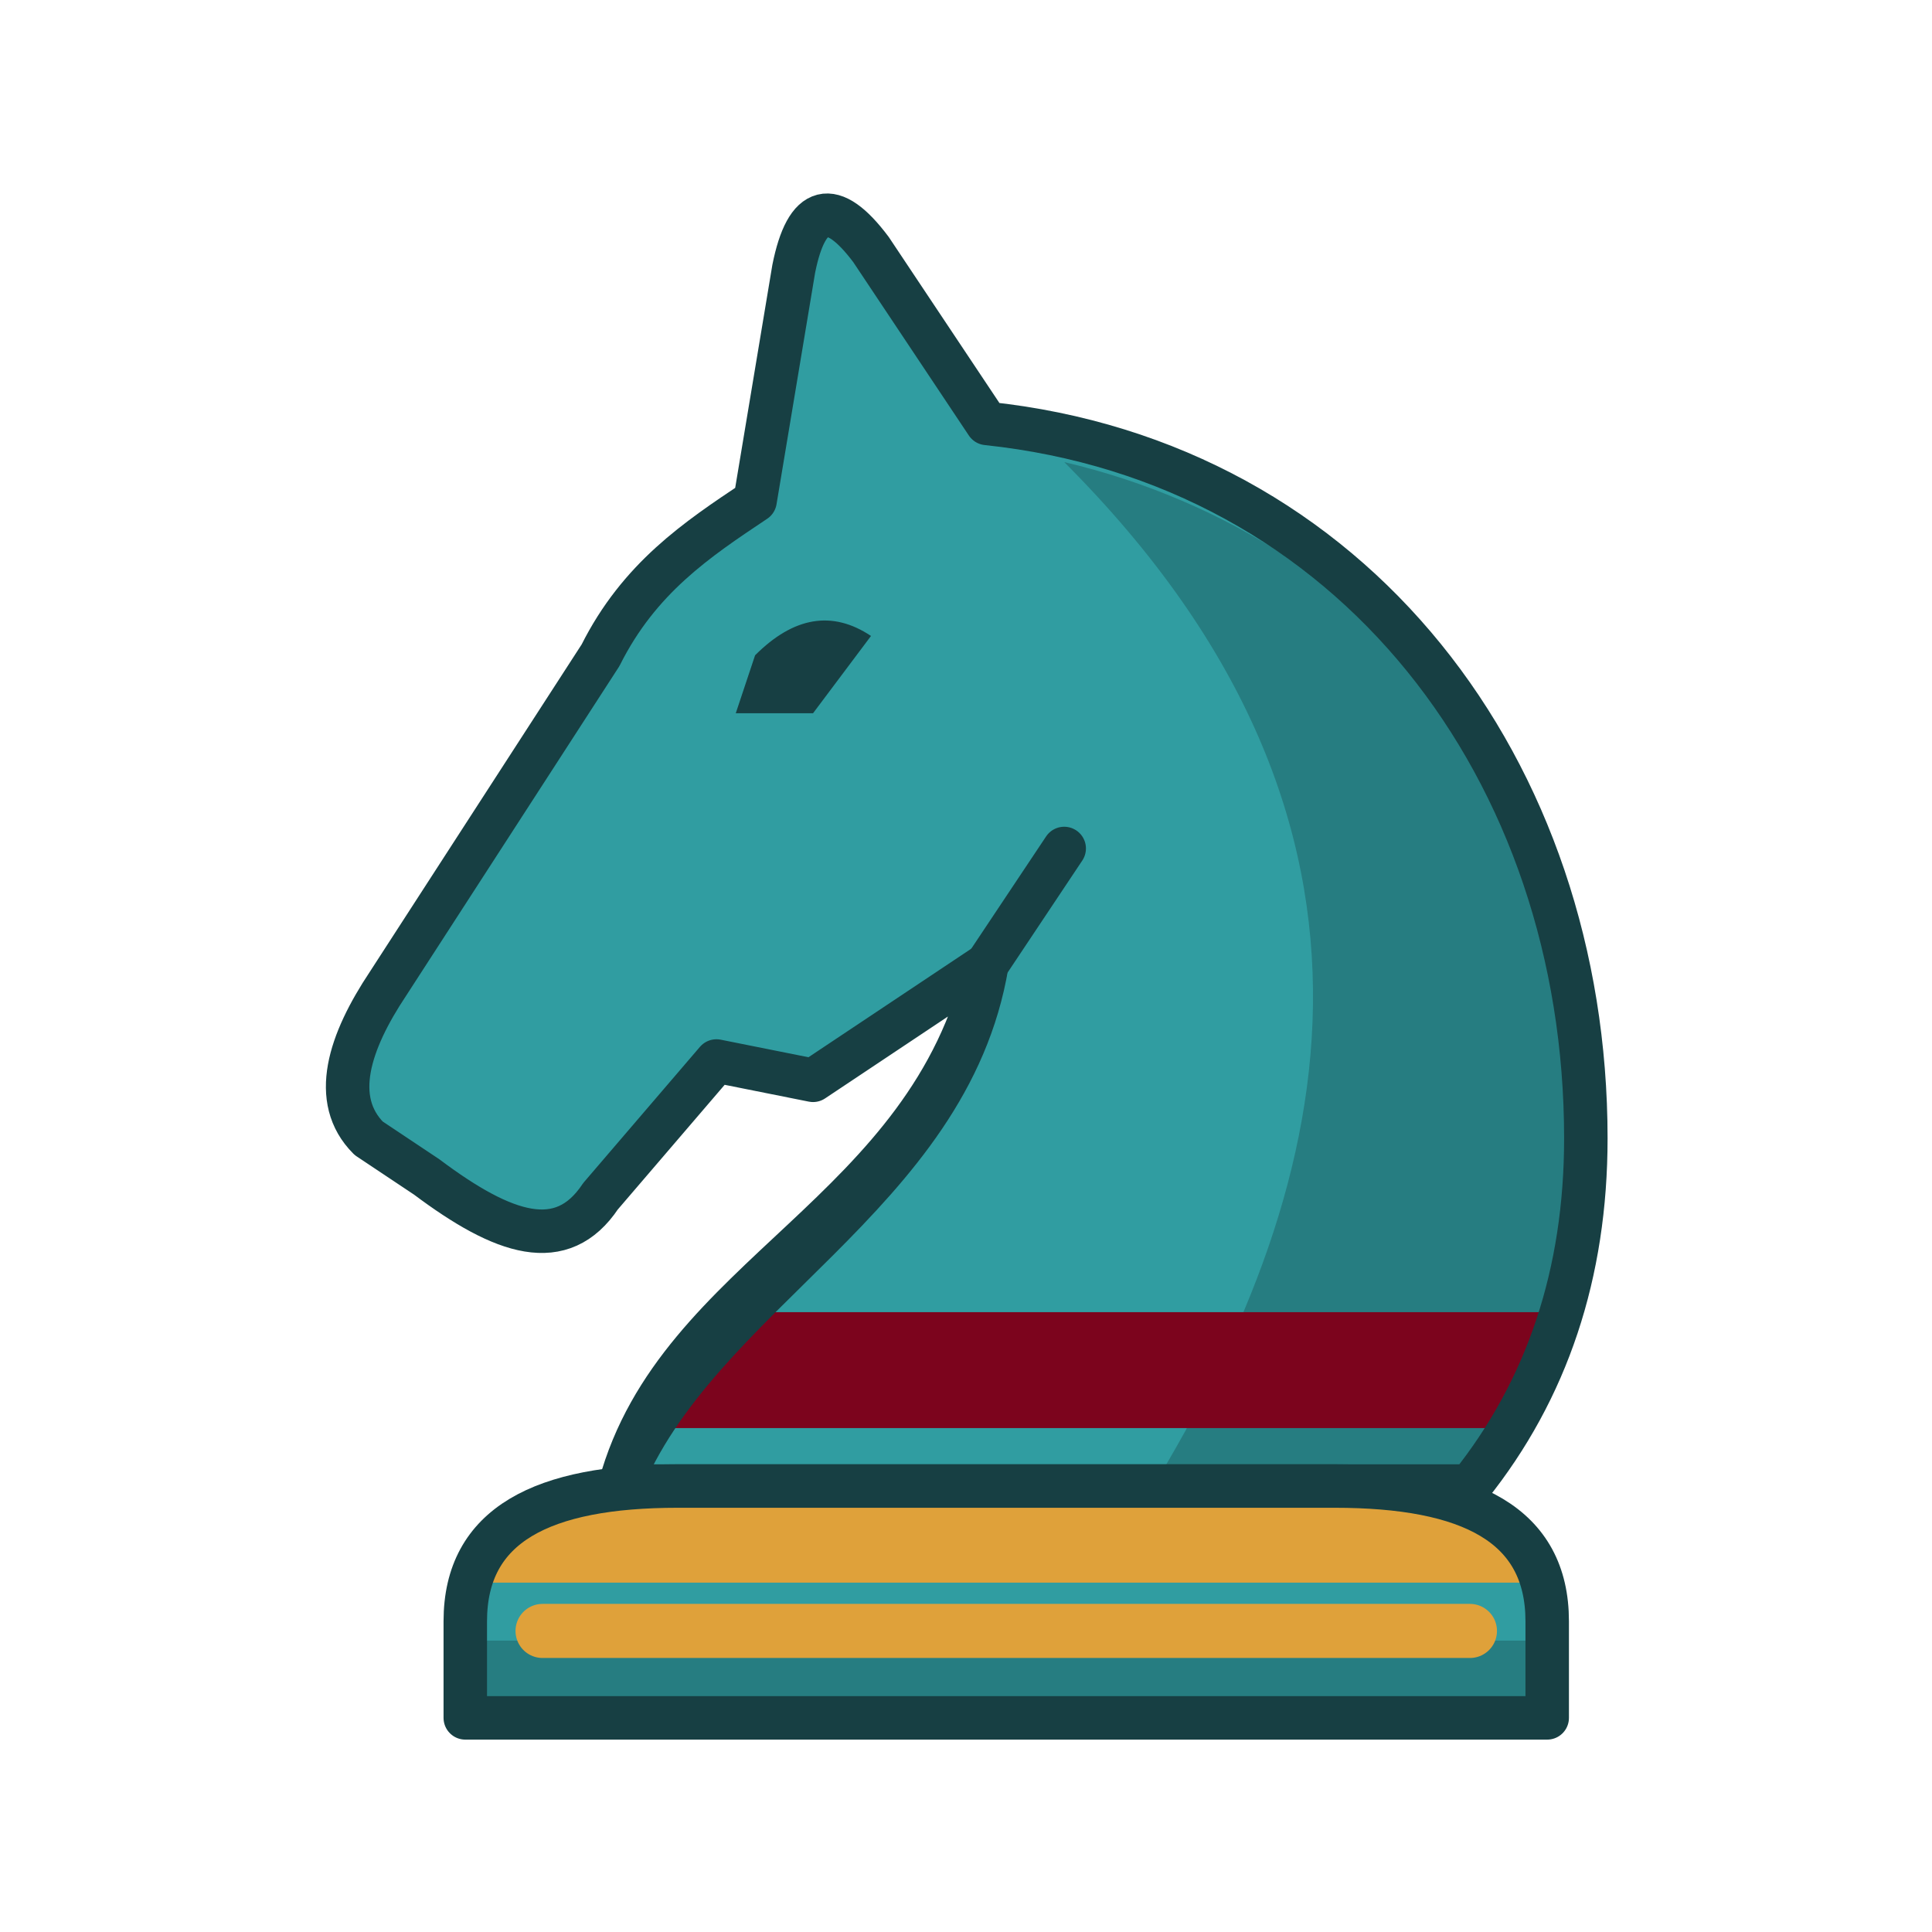
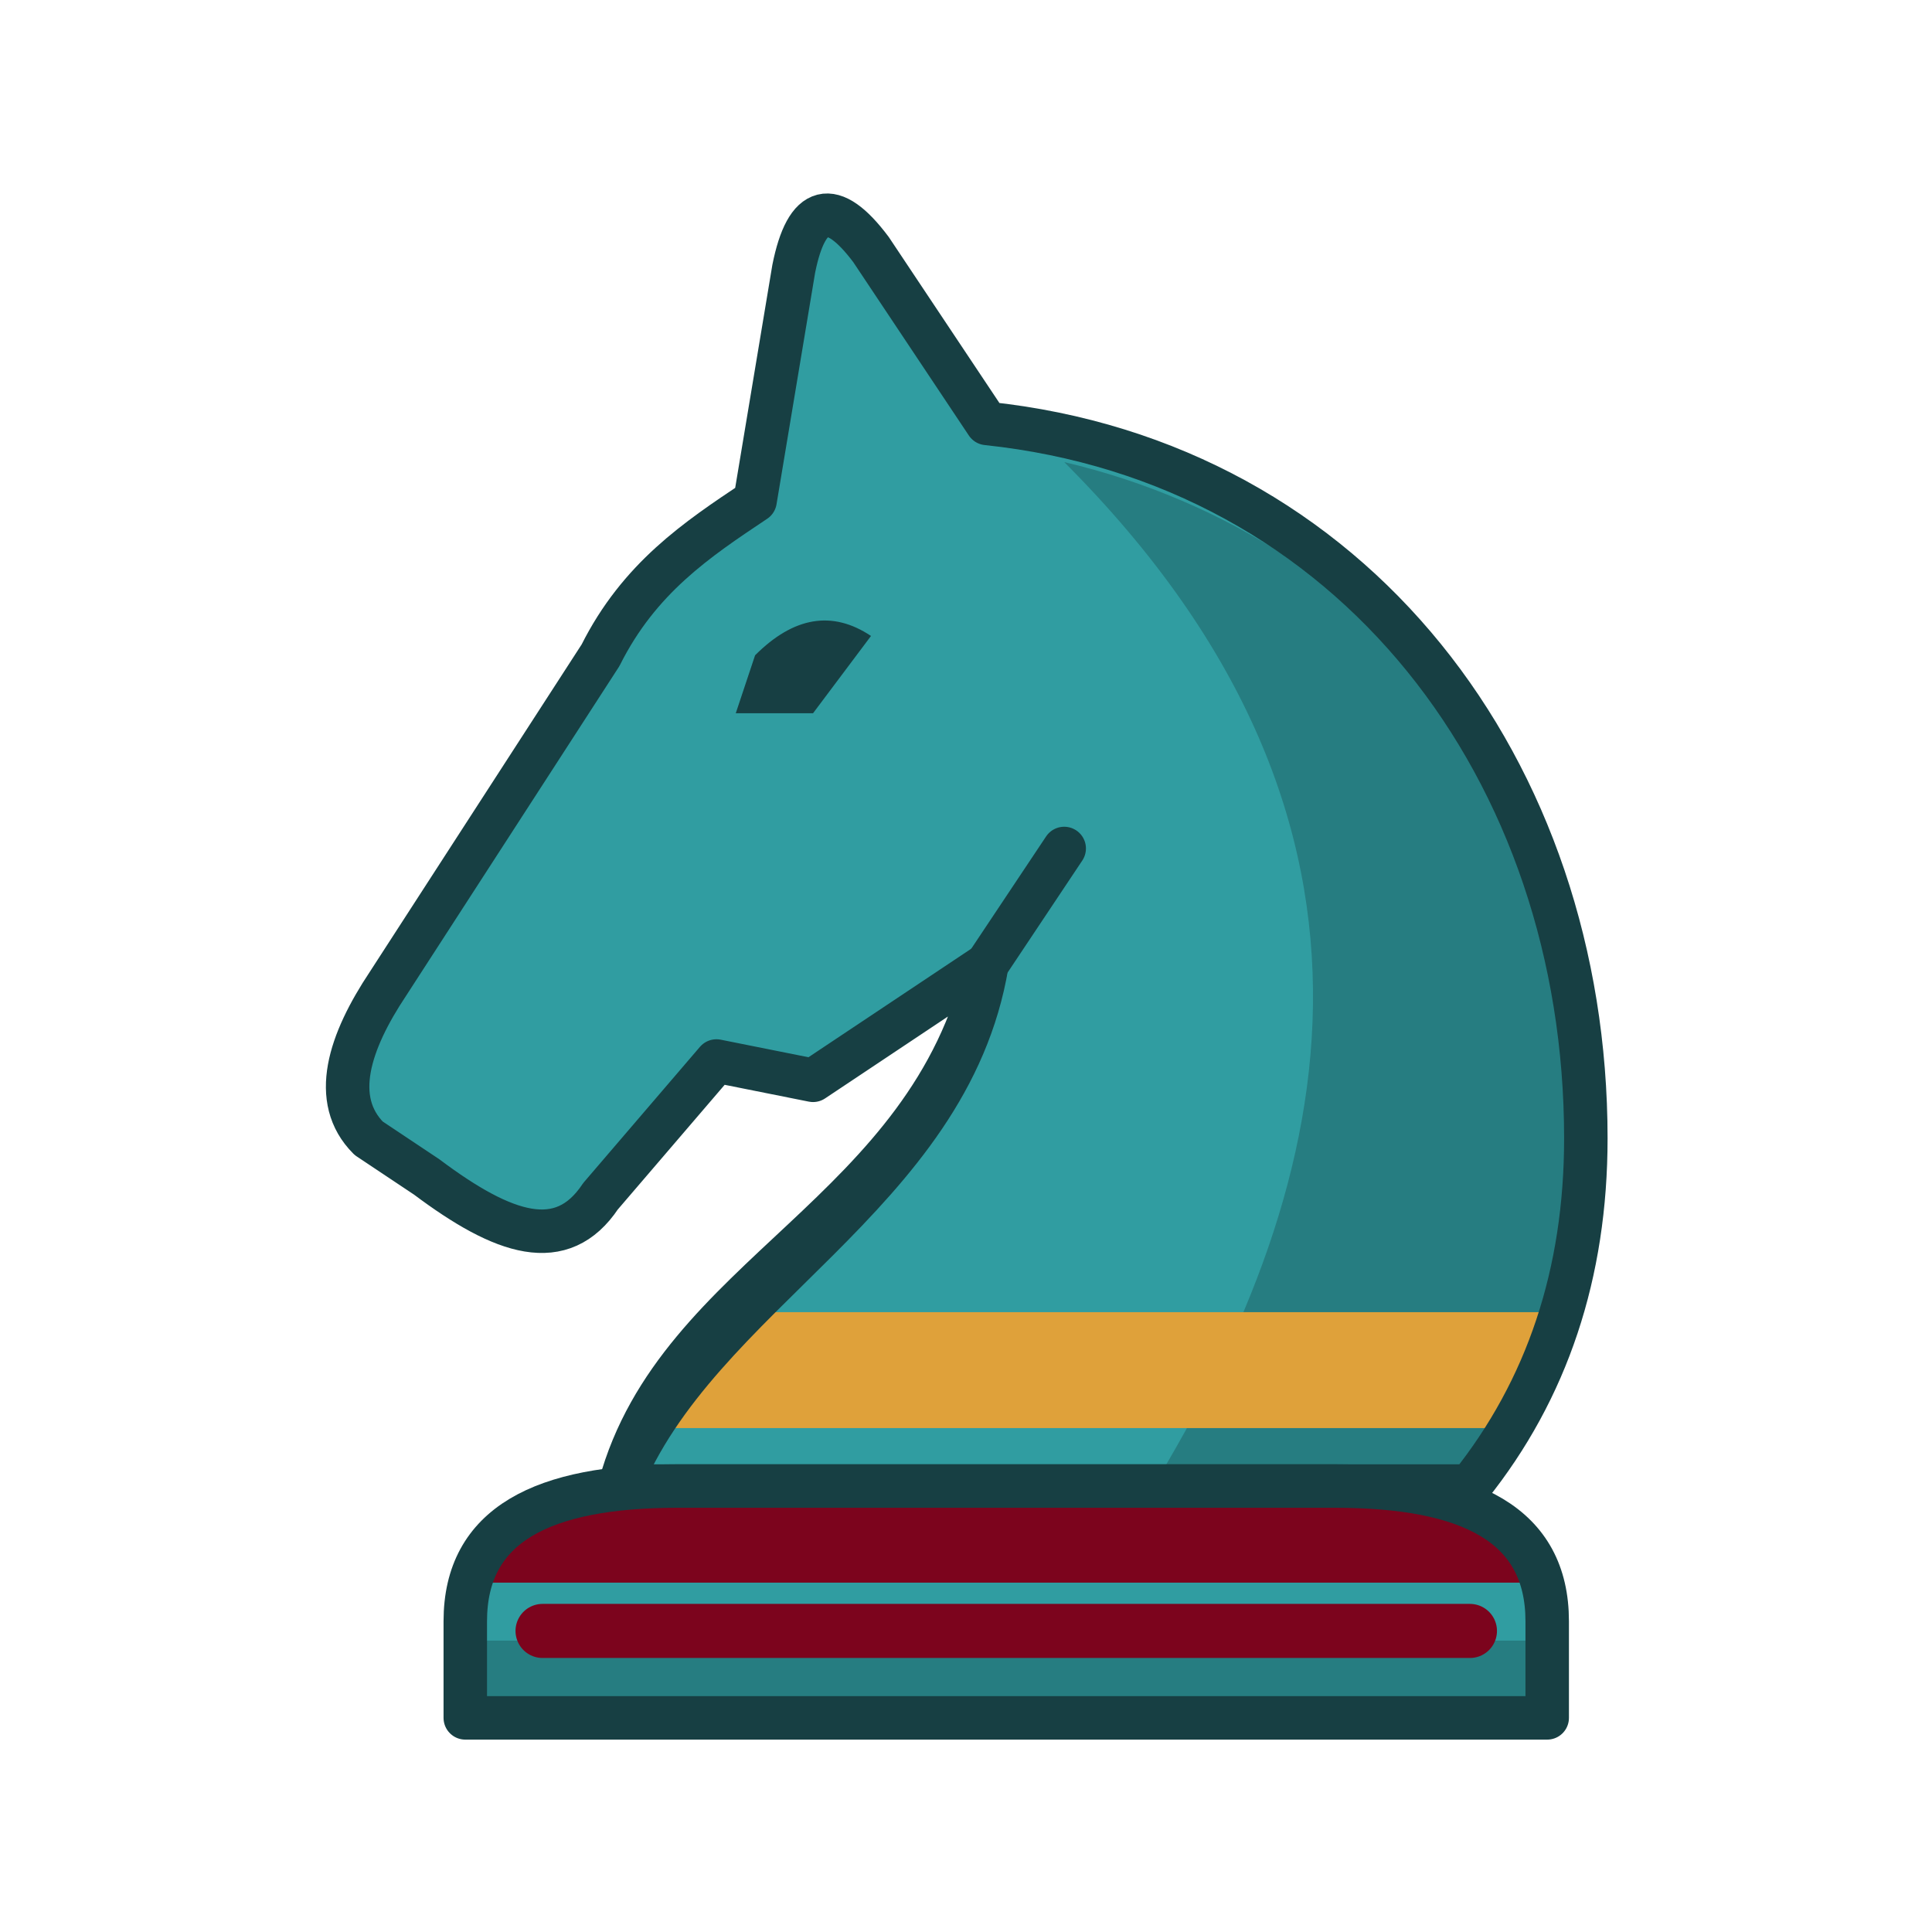
<svg xmlns="http://www.w3.org/2000/svg" viewBox="-2.083 0.083 100 100">
  <g fill="#309DA1" stroke="#173F43" stroke-width="2.25" stroke-linejoin="round" stroke-linecap="round">
    <path d="M30 77 C33 66 46 63 49 50 L40 56 L35 55 L29 62 C27 65 24 64 20 61 L17 59 C15 57 16 54 18 51 L29 34 C31 30 34 28 37 26 L39 14 Q40 9 43 13 L49 22 C68 24 80 40 80 59 C80 66 78 72 74 77 Z" fill="#309DA1" stroke="none" fill-rule="evenodd" />
    <defs>
      <clipPath id="s4">
        <path d="M30 77 C33 66 46 63 49 50 L40 56 L35 55 L29 62 C27 65 24 64 20 61 L17 59 C15 57 16 54 18 51 L29 34 C31 30 34 28 37 26 L39 14 Q40 9 43 13 L49 22 C68 24 80 40 80 59 C80 66 78 72 74 77 Z" clip-rule="evenodd" />
      </clipPath>
    </defs>
    <path d="M53 24 C70 28 81 43 80 59 C80 66 78 72 74 78 H57 C67 62 72 43 53 24 Z" fill="#267D81" stroke="none" clip-path="url(#s4)" />
    <g stroke="none" clip-path="url(#s4)">
-       <path d="M10 68 H90 V74 H10 Z" fill="#7C041D" />
-       <path d="M10 78 H90 V82 H10 Z" fill="#DFA13A" />
+       <path d="M10 68 H90 V74 H10 Z" fill="#DFA13A" />
+       <path d="M10 78 H90 V82 H10 Z" fill="#7C041D" />
    </g>
    <path d="M30 77 C33 66 46 63 49 50 L40 56 L35 55 L29 62 C27 65 24 64 20 61 L17 59 C15 57 16 54 18 51 L29 34 C31 30 34 28 37 26 L39 14 Q40 9 43 13 L49 22 C68 24 80 40 80 59 C80 66 78 72 74 77 Z" fill="none" />
    <path d="M30 77 C34 67 47 62 49 50 L53 44" fill="none" />
    <path d="M37 34 Q40 31 43 33 L40 37 H36 Z" fill="#173F43" stroke="none" />
    <path d="M22 89 V84 C22 79 26 77 33 77 H67 C74 77 78 79 78 84 V89 Z" fill="#309DA1" stroke="none" fill-rule="evenodd" />
    <defs>
      <clipPath id="s5">
        <path d="M22 89 V84 C22 79 26 77 33 77 H67 C74 77 78 79 78 84 V89 Z" clip-rule="evenodd" />
      </clipPath>
    </defs>
    <path d="M21 85 H79 V90 H21 Z" fill="#267D81" stroke="none" clip-path="url(#s5)" />
    <g stroke="none" clip-path="url(#s5)">
-       <path d="M10 68 H90 V74 H10 Z" fill="#7C041D" />
-       <path d="M10 78 H90 V82 H10 Z" fill="#DFA13A" />
+       <path d="M10 68 H90 V74 H10 Z" fill="#DFA13A" />
+       <path d="M10 78 H90 V82 H10 Z" fill="#7C041D" />
    </g>
    <path d="M22 89 V84 C22 79 26 77 33 77 H67 C74 77 78 79 78 84 V89 Z" fill="none" />
-     <path d="M26 84.5 H74" fill="none" stroke="#DFA13A" stroke-width="2.8" stroke-linecap="round" />
+     <path d="M26 84.5 H74" fill="none" stroke="#7C041D" stroke-width="2.8" stroke-linecap="round" />
  </g>
</svg>
